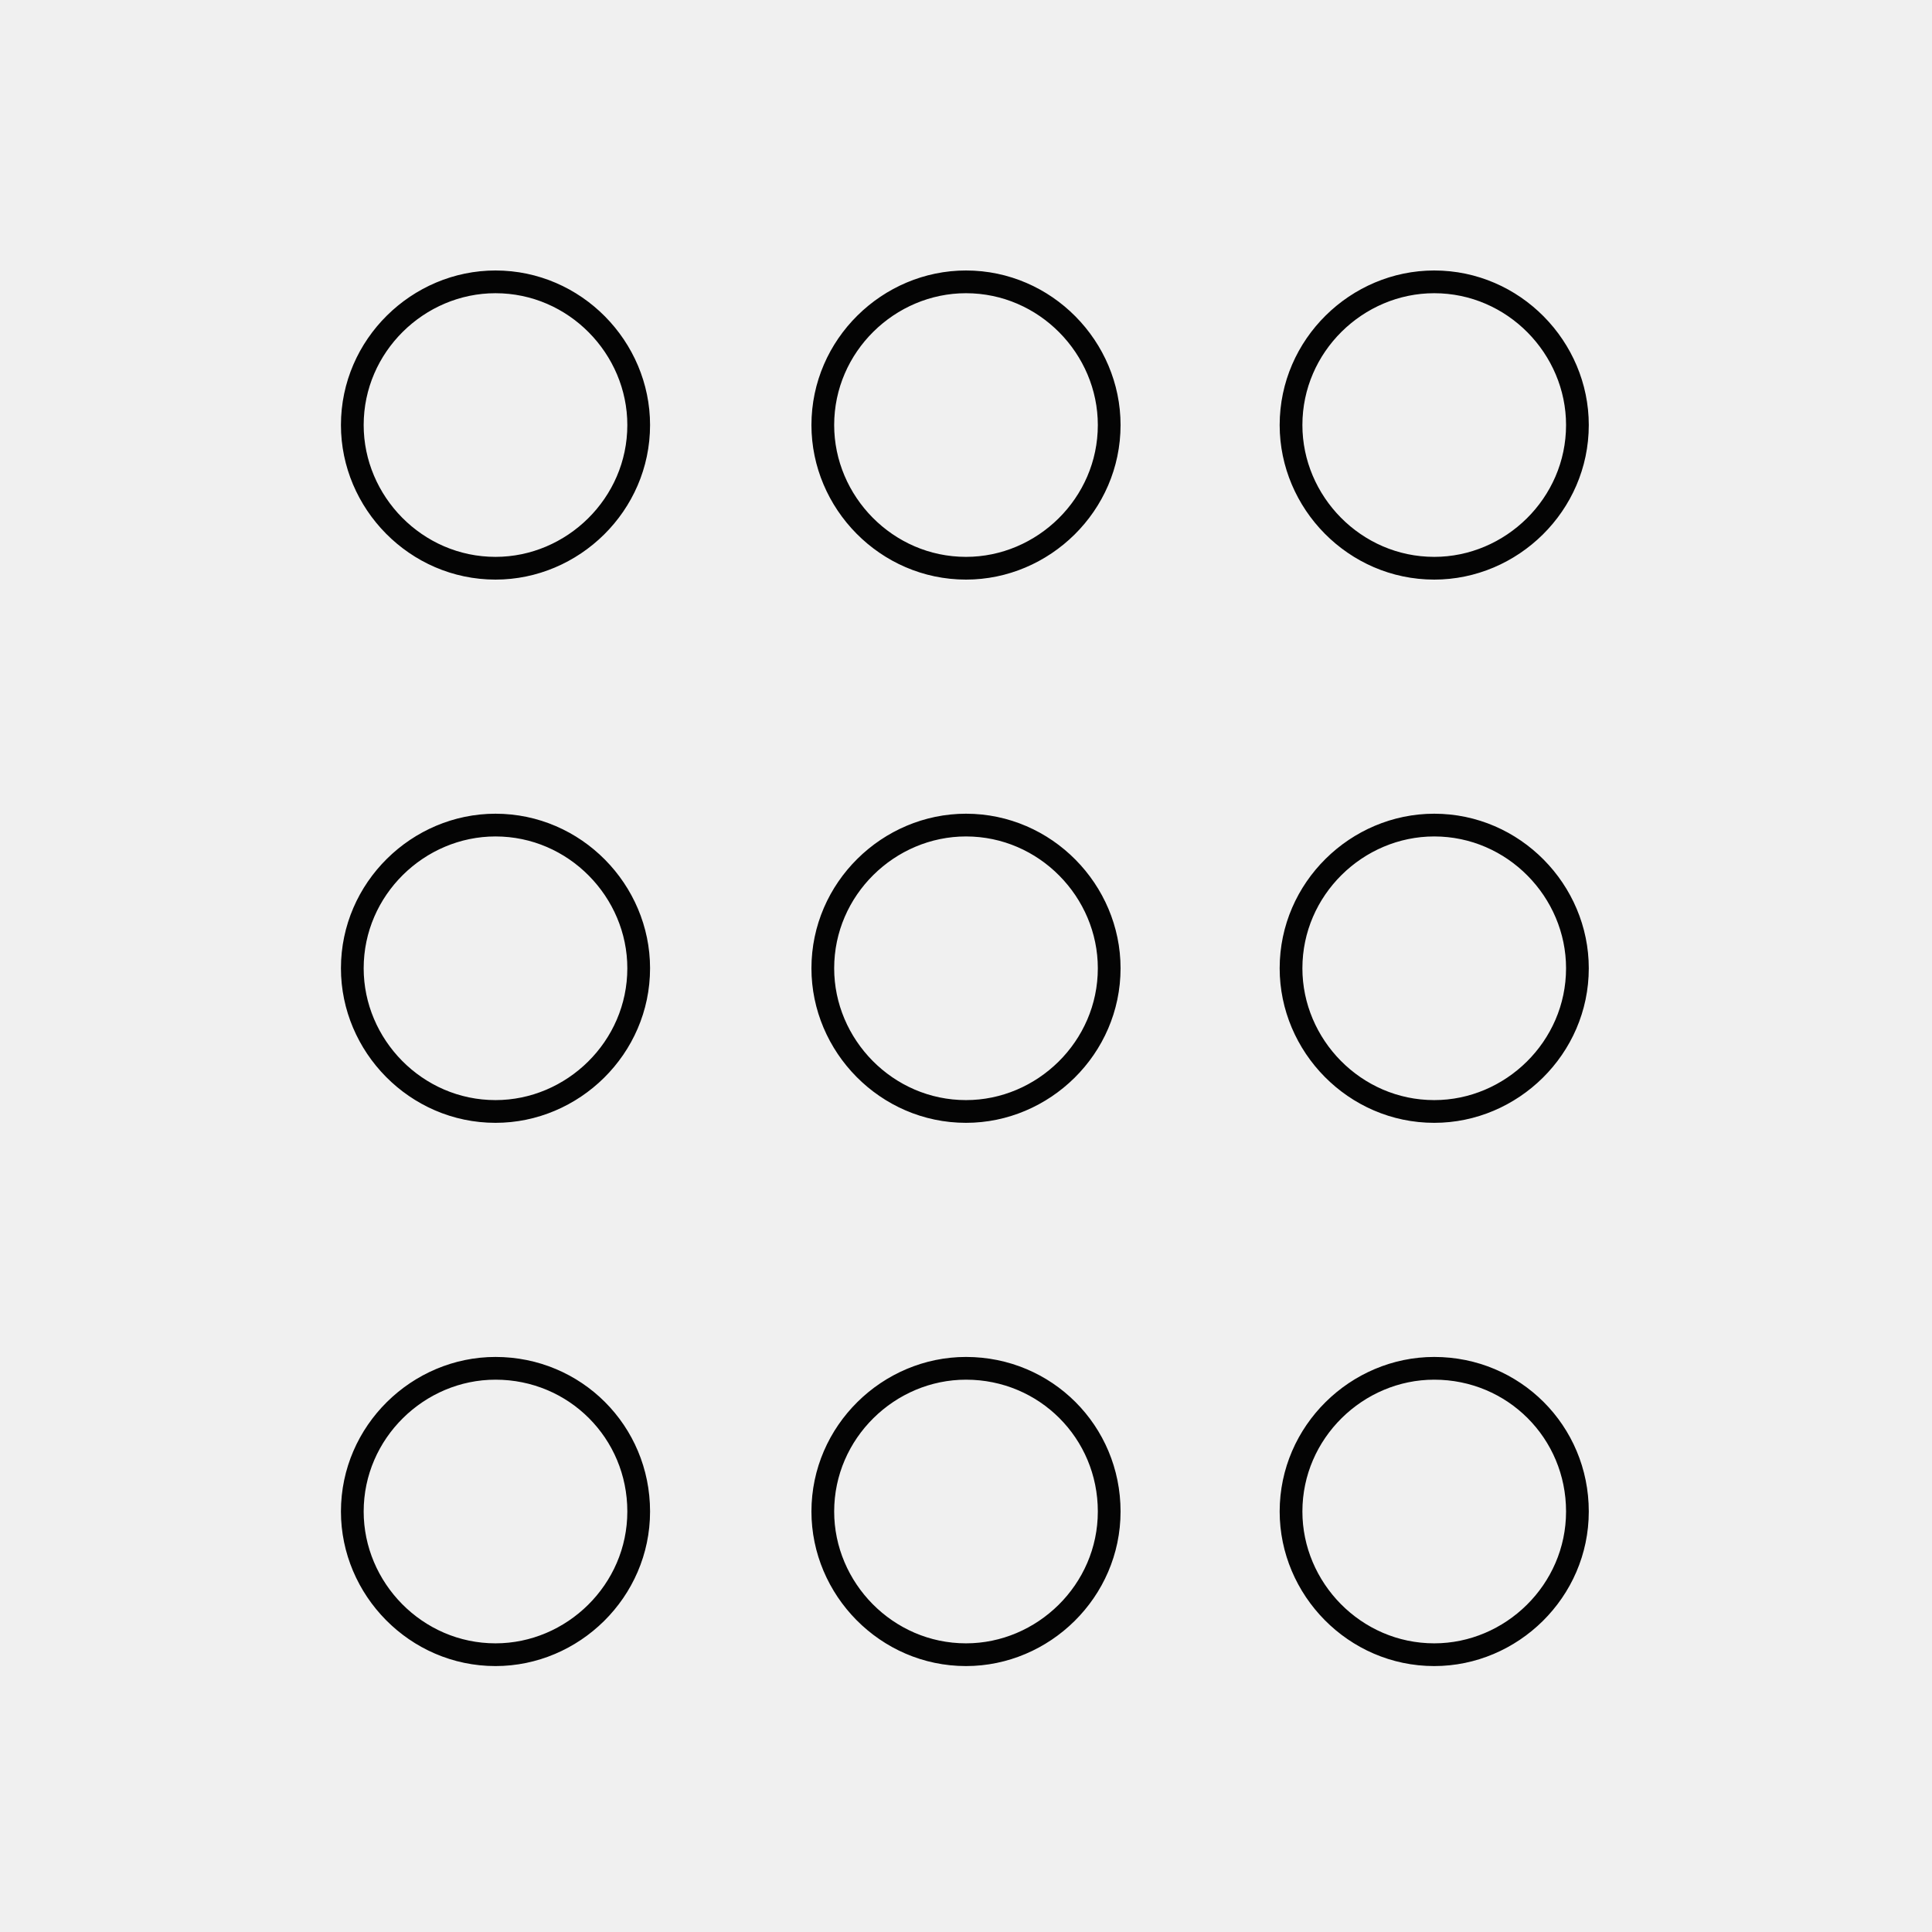
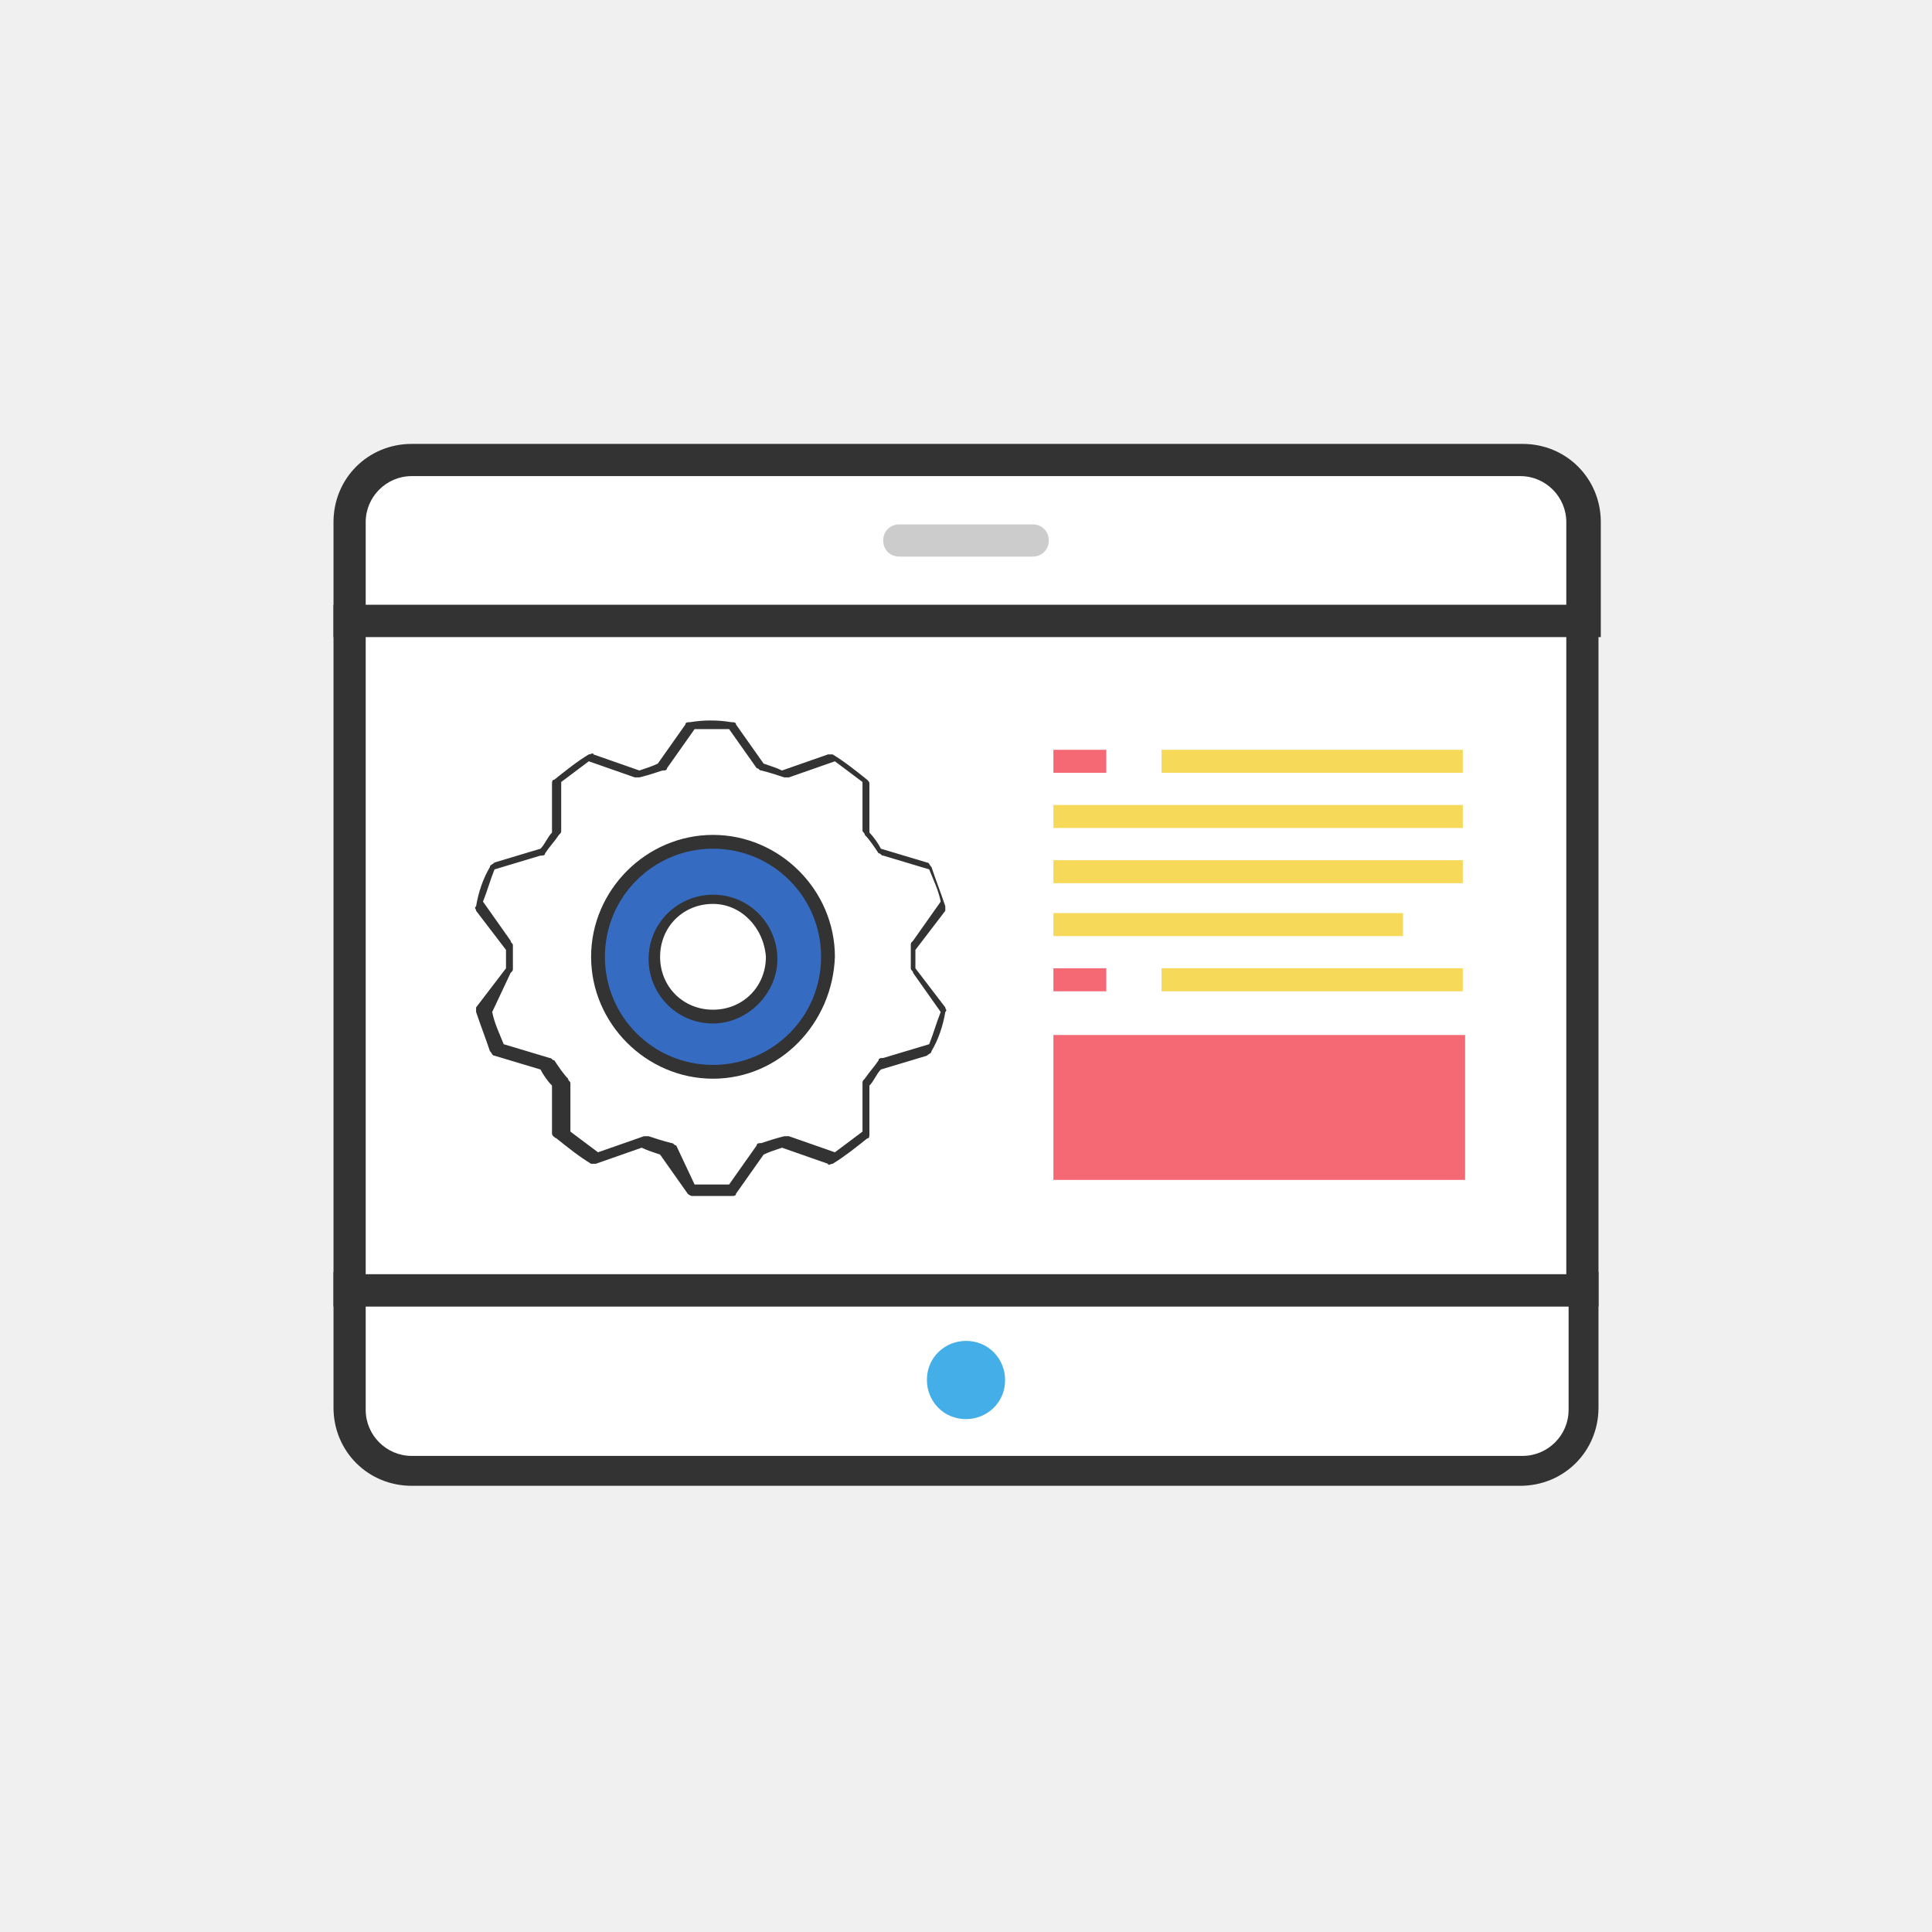
- <svg xmlns="http://www.w3.org/2000/svg" version="1.1" id="Layer_1" x="0px" y="0px" viewBox="0 0 85 85" style="enable-background:new 0 0 85 85;" xml:space="preserve">
+ <svg xmlns="http://www.w3.org/2000/svg" version="1.1" id="Layer_1" x="0px" y="0px" viewBox="0 0 84 84" style="enable-background:new 0 0 84 84;" xml:space="preserve">
  <style type="text/css">
- 	.st0{display:none;}
- 	.st1{display:inline;fill:none;stroke:#050505;stroke-linecap:round;stroke-linejoin:round;}
- 	.st2{display:inline;fill:none;stroke:#010101;stroke-linecap:round;stroke-linejoin:round;}
- 	.st3{fill:none;stroke:#040404;stroke-linecap:round;stroke-linejoin:round;}
+ 	.st0{fill:#FFFFFF;}
+ 	.st1{fill:#333333;}
+ 	.st2{fill:#43AEE8;}
+ 	.st3{fill:#CCCCCC;}
+ 	.st4{fill:#F46974;}
+ 	.st5{fill:#F7D959;}
+ 	.st6{fill:#356CC2;}
</style>
-   <g class="st0">
-     <polygon class="st1" points="42.2,6.5 0.9,78 42.2,46.2  " />
-     <polygon class="st1" points="83.5,78 42.2,6.5 42.2,46.2  " />
-     <polygon class="st1" points="0.9,78 42.2,78 42.2,46.2  " />
-     <polygon class="st1" points="42.2,46.2 42.2,78 83.5,78  " />
-   </g>
-   <g class="st0">
-     <polygon class="st2" points="35.2,2.6 0.9,22.4 0.9,22.4 35.2,42.2  " />
-     <polygon class="st2" points="69.4,62 69.5,62 69.5,22.4 35.2,2.6 35.2,42.2  " />
-     <polygon class="st2" points="69.4,62 69.5,62 69.5,62 69.5,62  " />
-     <polygon class="st2" points="35.2,62 69.4,62 35.2,42.2  " />
-     <polygon class="st2" points="35.2,62 35.2,81.8 69.5,62 69.4,62  " />
-     <polygon class="st2" points="35.2,42.2 0.9,22.4 0.9,62 35.2,62  " />
-     <polygon class="st2" points="0.9,62 0.9,62 35.2,81.8 35.2,62  " />
-   </g>
  <g>
    <g>
-       <path class="st3" d="M28.1,18.7c0,3.5-2.9,6.3-6.3,6.3c-3.5,0-6.3-2.9-6.3-6.3c0-3.5,2.9-6.3,6.3-6.3    C25.3,12.4,28.1,15.3,28.1,18.7z" />
-       <path class="st3" d="M48.8,18.7c0,3.5-2.9,6.3-6.3,6.3c-3.5,0-6.3-2.9-6.3-6.3c0-3.5,2.9-6.3,6.3-6.3C46,12.4,48.8,15.3,48.8,18.7    z" />
-       <path class="st3" d="M69.4,18.7c0,3.5-2.9,6.3-6.3,6.3c-3.5,0-6.3-2.9-6.3-6.3c0-3.5,2.9-6.3,6.3-6.3    C66.6,12.4,69.4,15.3,69.4,18.7z" />
+       <g>
+         <g>
+           <path class="st0" d="M15.2,61.3c0,1.5,1.2,2.7,2.7,2.7h48.3c1.5,0,2.7-1.2,2.7-2.7v-5.2H15.2V61.3z" />
+           <path class="st1" d="M66.1,64.6H17.9c-1.9,0-3.4-1.5-3.4-3.4v-5.9h55v5.9C69.5,63.1,68,64.6,66.1,64.6z M15.9,56.8v4.5      c0,1.1,0.9,2,2,2h48.3c1.1,0,2-0.9,2-2v-4.5H15.9z" />
+         </g>
+         <g>
+           <path class="st0" d="M66.1,20.1H17.9c-1.5,0-2.7,1.2-2.7,2.7V27h53.6v-4.3C68.8,21.2,67.6,20.1,66.1,20.1z" />
+           <path class="st1" d="M69.5,27.7h-55v-5c0-1.9,1.5-3.4,3.4-3.4h48.3c1.9,0,3.4,1.5,3.4,3.4V27.7z M15.9,26.3h52.2v-3.6      c0-1.1-0.9-2-2-2H17.9c-1.1,0-2,0.9-2,2V26.3z" />
+         </g>
+         <g>
+           <rect x="15.2" y="27" class="st0" width="53.6" height="29.1" />
+         </g>
+         <g>
+           <path class="st1" d="M69.5,56.8h-55V26.3h55V56.8z M15.9,55.4h52.2V27.7H15.9V55.4z" />
+         </g>
+       </g>
+       <g>
+         <path class="st2" d="M43.7,60c0,1-0.8,1.7-1.7,1.7c-1,0-1.7-0.8-1.7-1.7c0-1,0.8-1.7,1.7-1.7C43,58.3,43.7,59.1,43.7,60z" />
+       </g>
+       <g>
+         <path class="st3" d="M45.6,23.5c0,0.4-0.3,0.7-0.7,0.7h-5.8c-0.4,0-0.7-0.3-0.7-0.7l0,0c0-0.4,0.3-0.7,0.7-0.7h5.8     C45.3,22.8,45.6,23.1,45.6,23.5L45.6,23.5z" />
+       </g>
    </g>
    <g>
-       <path class="st3" d="M28.1,42.6c0,3.5-2.9,6.3-6.3,6.3c-3.5,0-6.3-2.9-6.3-6.3c0-3.5,2.9-6.3,6.3-6.3    C25.3,36.3,28.1,39.2,28.1,42.6z" />
-       <path class="st3" d="M48.8,42.6c0,3.5-2.9,6.3-6.3,6.3c-3.5,0-6.3-2.9-6.3-6.3c0-3.5,2.9-6.3,6.3-6.3C46,36.3,48.8,39.2,48.8,42.6    z" />
-       <path class="st3" d="M69.4,42.6c0,3.5-2.9,6.3-6.3,6.3c-3.5,0-6.3-2.9-6.3-6.3c0-3.5,2.9-6.3,6.3-6.3    C66.6,36.3,69.4,39.2,69.4,42.6z" />
+       <g>
+         <rect x="45.8" y="45" class="st4" width="17.9" height="6.3" />
+       </g>
    </g>
    <g>
-       <path class="st3" d="M28.1,66.5c0,3.5-2.9,6.3-6.3,6.3c-3.5,0-6.3-2.9-6.3-6.3c0-3.5,2.9-6.3,6.3-6.3C25.3,60.2,28.1,63,28.1,66.5    z" />
-       <path class="st3" d="M48.8,66.5c0,3.5-2.9,6.3-6.3,6.3c-3.5,0-6.3-2.9-6.3-6.3c0-3.5,2.9-6.3,6.3-6.3C46,60.2,48.8,63,48.8,66.5z" />
-       <path class="st3" d="M69.4,66.5c0,3.5-2.9,6.3-6.3,6.3c-3.5,0-6.3-2.9-6.3-6.3c0-3.5,2.9-6.3,6.3-6.3C66.6,60.2,69.4,63,69.4,66.5    z" />
+       <g>
+         <g>
+           <rect x="45.8" y="35" class="st5" width="17.8" height="1" />
+         </g>
+         <g>
+           <rect x="45.8" y="37.4" class="st5" width="17.8" height="1" />
+         </g>
+         <g>
+           <rect x="45.8" y="39.7" class="st5" width="15.2" height="1" />
+         </g>
+       </g>
+       <g>
+         <rect x="45.8" y="32.6" class="st4" width="2.3" height="1" />
+       </g>
+       <g>
+         <rect x="50.5" y="32.6" class="st5" width="13.1" height="1" />
+       </g>
+       <g>
+         <rect x="45.8" y="42.1" class="st4" width="2.3" height="1" />
+       </g>
+       <g>
+         <rect x="50.5" y="42.1" class="st5" width="13.1" height="1" />
+       </g>
+     </g>
+     <g>
+       <g>
+         <path class="st6" d="M31,48.2c-3.7,0-6.7-3-6.7-6.7c0-3.7,3-6.7,6.7-6.7c3.7,0,6.7,3,6.7,6.7C37.7,45.2,34.7,48.2,31,48.2z" />
+         <path class="st6" d="M31,48.5c-3.8,0-6.9-3.1-6.9-6.9c0-3.8,3.1-6.9,6.9-6.9c3.8,0,6.9,3.1,6.9,6.9C37.9,45.4,34.8,48.5,31,48.5z      M31,35.1c-3.5,0-6.4,2.9-6.4,6.4c0,3.5,2.9,6.4,6.4,6.4c3.5,0,6.4-2.9,6.4-6.4C37.4,38,34.5,35.1,31,35.1z" />
+       </g>
+       <g>
+         <g>
+           <path class="st0" d="M30.1,51.7c0.3,0,0.6,0,0.9,0c0.3,0,0.6,0,0.9,0l1.3-1.8c0.3-0.1,0.7-0.2,1-0.3l2.1,0.7      c0.5-0.3,1-0.7,1.4-1l0-2.2c0.2-0.3,0.4-0.6,0.6-0.8l2.1-0.6c0.2-0.5,0.4-1.1,0.6-1.7l-1.3-1.8c0-0.2,0-0.3,0-0.5      c0-0.2,0-0.4,0-0.5l1.3-1.8c-0.1-0.6-0.3-1.2-0.6-1.7L38.2,37c-0.2-0.3-0.4-0.6-0.6-0.8l0-2.2c-0.4-0.4-0.9-0.7-1.4-1l-2.1,0.7      c-0.3-0.1-0.7-0.2-1-0.3l-1.3-1.8c-0.3,0-0.6,0-0.9,0s-0.6,0-0.9,0l-1.3,1.8c-0.3,0.1-0.7,0.2-1,0.3l-2.1-0.7      c-0.5,0.3-1,0.7-1.4,1l0,2.2c-0.2,0.3-0.4,0.6-0.6,0.8l-2.1,0.6c-0.2,0.5-0.4,1.1-0.6,1.7l1.3,1.8c0,0.2,0,0.3,0,0.5      c0,0.2,0,0.3,0,0.5l-1.3,1.8c0.1,0.6,0.3,1.2,0.6,1.7l2.1,0.6c0.2,0.3,0.4,0.6,0.6,0.8l0,2.2c0.4,0.4,0.9,0.7,1.4,1l2.1-0.7      c0.3,0.1,0.7,0.2,1,0.3L30.1,51.7z M26,41.6c0-2.8,2.2-5,5-5c2.8,0,5,2.2,5,5c0,2.8-2.2,5-5,5C28.2,46.6,26,44.4,26,41.6z" />
+         </g>
+         <g>
+           <path class="st1" d="M31,52c-0.3,0-0.6,0-0.9,0c-0.1,0-0.2-0.1-0.2-0.1l-1.2-1.7c-0.3-0.1-0.6-0.2-0.8-0.3l-2,0.7      c-0.1,0-0.2,0-0.2,0c-0.5-0.3-1-0.7-1.5-1.1C24,49.4,24,49.3,24,49.3l0-2.1c-0.2-0.2-0.4-0.5-0.5-0.7l-2-0.6      c-0.1,0-0.1-0.1-0.2-0.2c-0.2-0.6-0.4-1.1-0.6-1.7c0-0.1,0-0.2,0-0.2l1.3-1.7c0-0.2,0-0.3,0-0.4s0-0.3,0-0.4l-1.3-1.7      c0-0.1-0.1-0.1,0-0.2c0.1-0.6,0.3-1.2,0.6-1.7c0-0.1,0.1-0.1,0.2-0.2l2-0.6c0.2-0.2,0.3-0.5,0.5-0.7l0-2.1c0-0.1,0-0.2,0.1-0.2      c0.5-0.4,1-0.8,1.5-1.1c0.1,0,0.2-0.1,0.2,0l2,0.7c0.3-0.1,0.6-0.2,0.8-0.3l1.2-1.7c0-0.1,0.1-0.1,0.2-0.1      c0.6-0.1,1.2-0.1,1.8,0c0.1,0,0.2,0,0.2,0.1l1.2,1.7c0.3,0.1,0.6,0.2,0.8,0.3l2-0.7c0.1,0,0.2,0,0.2,0c0.5,0.3,1,0.7,1.5,1.1      c0.1,0.1,0.1,0.1,0.1,0.2l0,2.1c0.2,0.2,0.4,0.5,0.5,0.7l2,0.6c0.1,0,0.1,0.1,0.2,0.2c0.2,0.6,0.4,1.1,0.6,1.7      c0,0.1,0,0.2,0,0.2l-1.3,1.7c0,0.1,0,0.3,0,0.4c0,0.1,0,0.3,0,0.4l1.3,1.7c0,0.1,0.1,0.1,0,0.2c-0.1,0.6-0.3,1.2-0.6,1.7      c0,0.1-0.1,0.1-0.2,0.2l-2,0.6c-0.2,0.2-0.3,0.5-0.5,0.7l0,2.1c0,0.1,0,0.2-0.1,0.2c-0.5,0.4-1,0.8-1.5,1.1      c-0.1,0-0.2,0.1-0.2,0l-2-0.7c-0.3,0.1-0.6,0.2-0.8,0.3l-1.2,1.7c0,0.1-0.1,0.1-0.2,0.1C31.6,52,31.3,52,31,52z M30.2,51.5      c0.5,0,1,0,1.5,0l1.2-1.7c0-0.1,0.1-0.1,0.2-0.1c0.3-0.1,0.6-0.2,1-0.3c0.1,0,0.1,0,0.2,0l2,0.7c0.4-0.3,0.8-0.6,1.2-0.9l0-2.1      c0-0.1,0-0.1,0.1-0.2c0.2-0.3,0.4-0.5,0.6-0.8c0-0.1,0.1-0.1,0.2-0.1l2-0.6c0.2-0.5,0.3-0.9,0.5-1.4l-1.2-1.7      c0-0.1-0.1-0.1-0.1-0.2c0-0.2,0-0.3,0-0.5s0-0.3,0-0.5c0-0.1,0-0.1,0.1-0.2l1.2-1.7c-0.1-0.5-0.3-0.9-0.5-1.4l-2-0.6      c-0.1,0-0.1-0.1-0.2-0.1c-0.2-0.3-0.4-0.6-0.6-0.8c0-0.1-0.1-0.1-0.1-0.2l0-2.1c-0.4-0.3-0.8-0.6-1.2-0.9l-2,0.7      c-0.1,0-0.1,0-0.2,0c-0.3-0.1-0.6-0.2-1-0.3c-0.1,0-0.1-0.1-0.2-0.1l-1.2-1.7c-0.5,0-1,0-1.5,0L29,33.4c0,0.1-0.1,0.1-0.2,0.1      c-0.3,0.1-0.6,0.2-1,0.3c-0.1,0-0.1,0-0.2,0l-2-0.7c-0.4,0.3-0.8,0.6-1.2,0.9l0,2.1c0,0.1,0,0.1-0.1,0.2      c-0.2,0.3-0.4,0.5-0.6,0.8c0,0.1-0.1,0.1-0.2,0.1l-2,0.6c-0.2,0.5-0.3,0.9-0.5,1.4l1.2,1.7c0,0.1,0.1,0.1,0.1,0.2      c0,0.2,0,0.3,0,0.5c0,0.2,0,0.3,0,0.5c0,0.1,0,0.1-0.1,0.2L21.4,44c0.1,0.5,0.3,0.9,0.5,1.4l2,0.6c0.1,0,0.1,0.1,0.2,0.1      c0.2,0.3,0.4,0.6,0.6,0.8c0,0.1,0.1,0.1,0.1,0.2l0,2.1c0.4,0.3,0.8,0.6,1.2,0.9l2-0.7c0.1,0,0.1,0,0.2,0c0.3,0.1,0.6,0.2,1,0.3      c0.1,0,0.1,0.1,0.2,0.1L30.2,51.5z M31,46.9c-2.9,0-5.3-2.4-5.3-5.3c0-2.9,2.4-5.3,5.3-5.3h0c2.9,0,5.3,2.4,5.3,5.3      C36.2,44.5,33.9,46.9,31,46.9z M31,36.9c-2.6,0-4.7,2.1-4.7,4.7c0,2.6,2.1,4.7,4.7,4.7s4.7-2.1,4.7-4.7      C35.7,39,33.6,36.9,31,36.9L31,36.9z" />
+         </g>
+         <g>
+           <path class="st0" d="M33.5,41.6c0-1.4-1.2-2.6-2.6-2.6c-1.4,0-2.6,1.1-2.6,2.6c0,1.4,1.2,2.6,2.6,2.6      C32.4,44.2,33.5,43,33.5,41.6z" />
+           <path class="st1" d="M31,44.5c-1.6,0-2.8-1.3-2.8-2.8c0-1.6,1.3-2.8,2.8-2.8c1.6,0,2.8,1.3,2.8,2.8C33.8,43.2,32.5,44.5,31,44.5      z M31,39.3c-1.3,0-2.3,1-2.3,2.3c0,1.3,1,2.3,2.3,2.3c1.3,0,2.3-1,2.3-2.3C33.2,40.3,32.2,39.3,31,39.3z" />
+         </g>
+       </g>
    </g>
  </g>
-   <g class="st0">
-     <polygon class="st2" points="24.3,74.9 24.4,74.9 24.4,74.8  " />
-     <polygon class="st2" points="43.2,56.1 24.4,74.8 24.4,74.9 43.2,74.9 66.5,74.9 66.5,32.7  " />
-     <polygon class="st2" points="24.4,51.6 24.4,74.8 66.5,32.7 66.5,9.6  " />
-     <polygon class="st2" points="24.4,51.6 1.2,74.9 24.3,74.9 24.4,74.8  " />
-     <polygon class="st2" points="43.2,32.9 66.5,9.6 43.3,9.6 43.2,9.7  " />
-     <polygon class="st2" points="1.2,51.7 1.2,74.9 43.2,32.9 43.2,9.7  " />
-     <polygon class="st2" points="1.2,9.6 1.2,51.7 43.2,9.7 43.2,9.6  " />
-     <polygon class="st2" points="43.3,9.6 43.2,9.6 43.2,9.7  " />
-   </g>
</svg>
